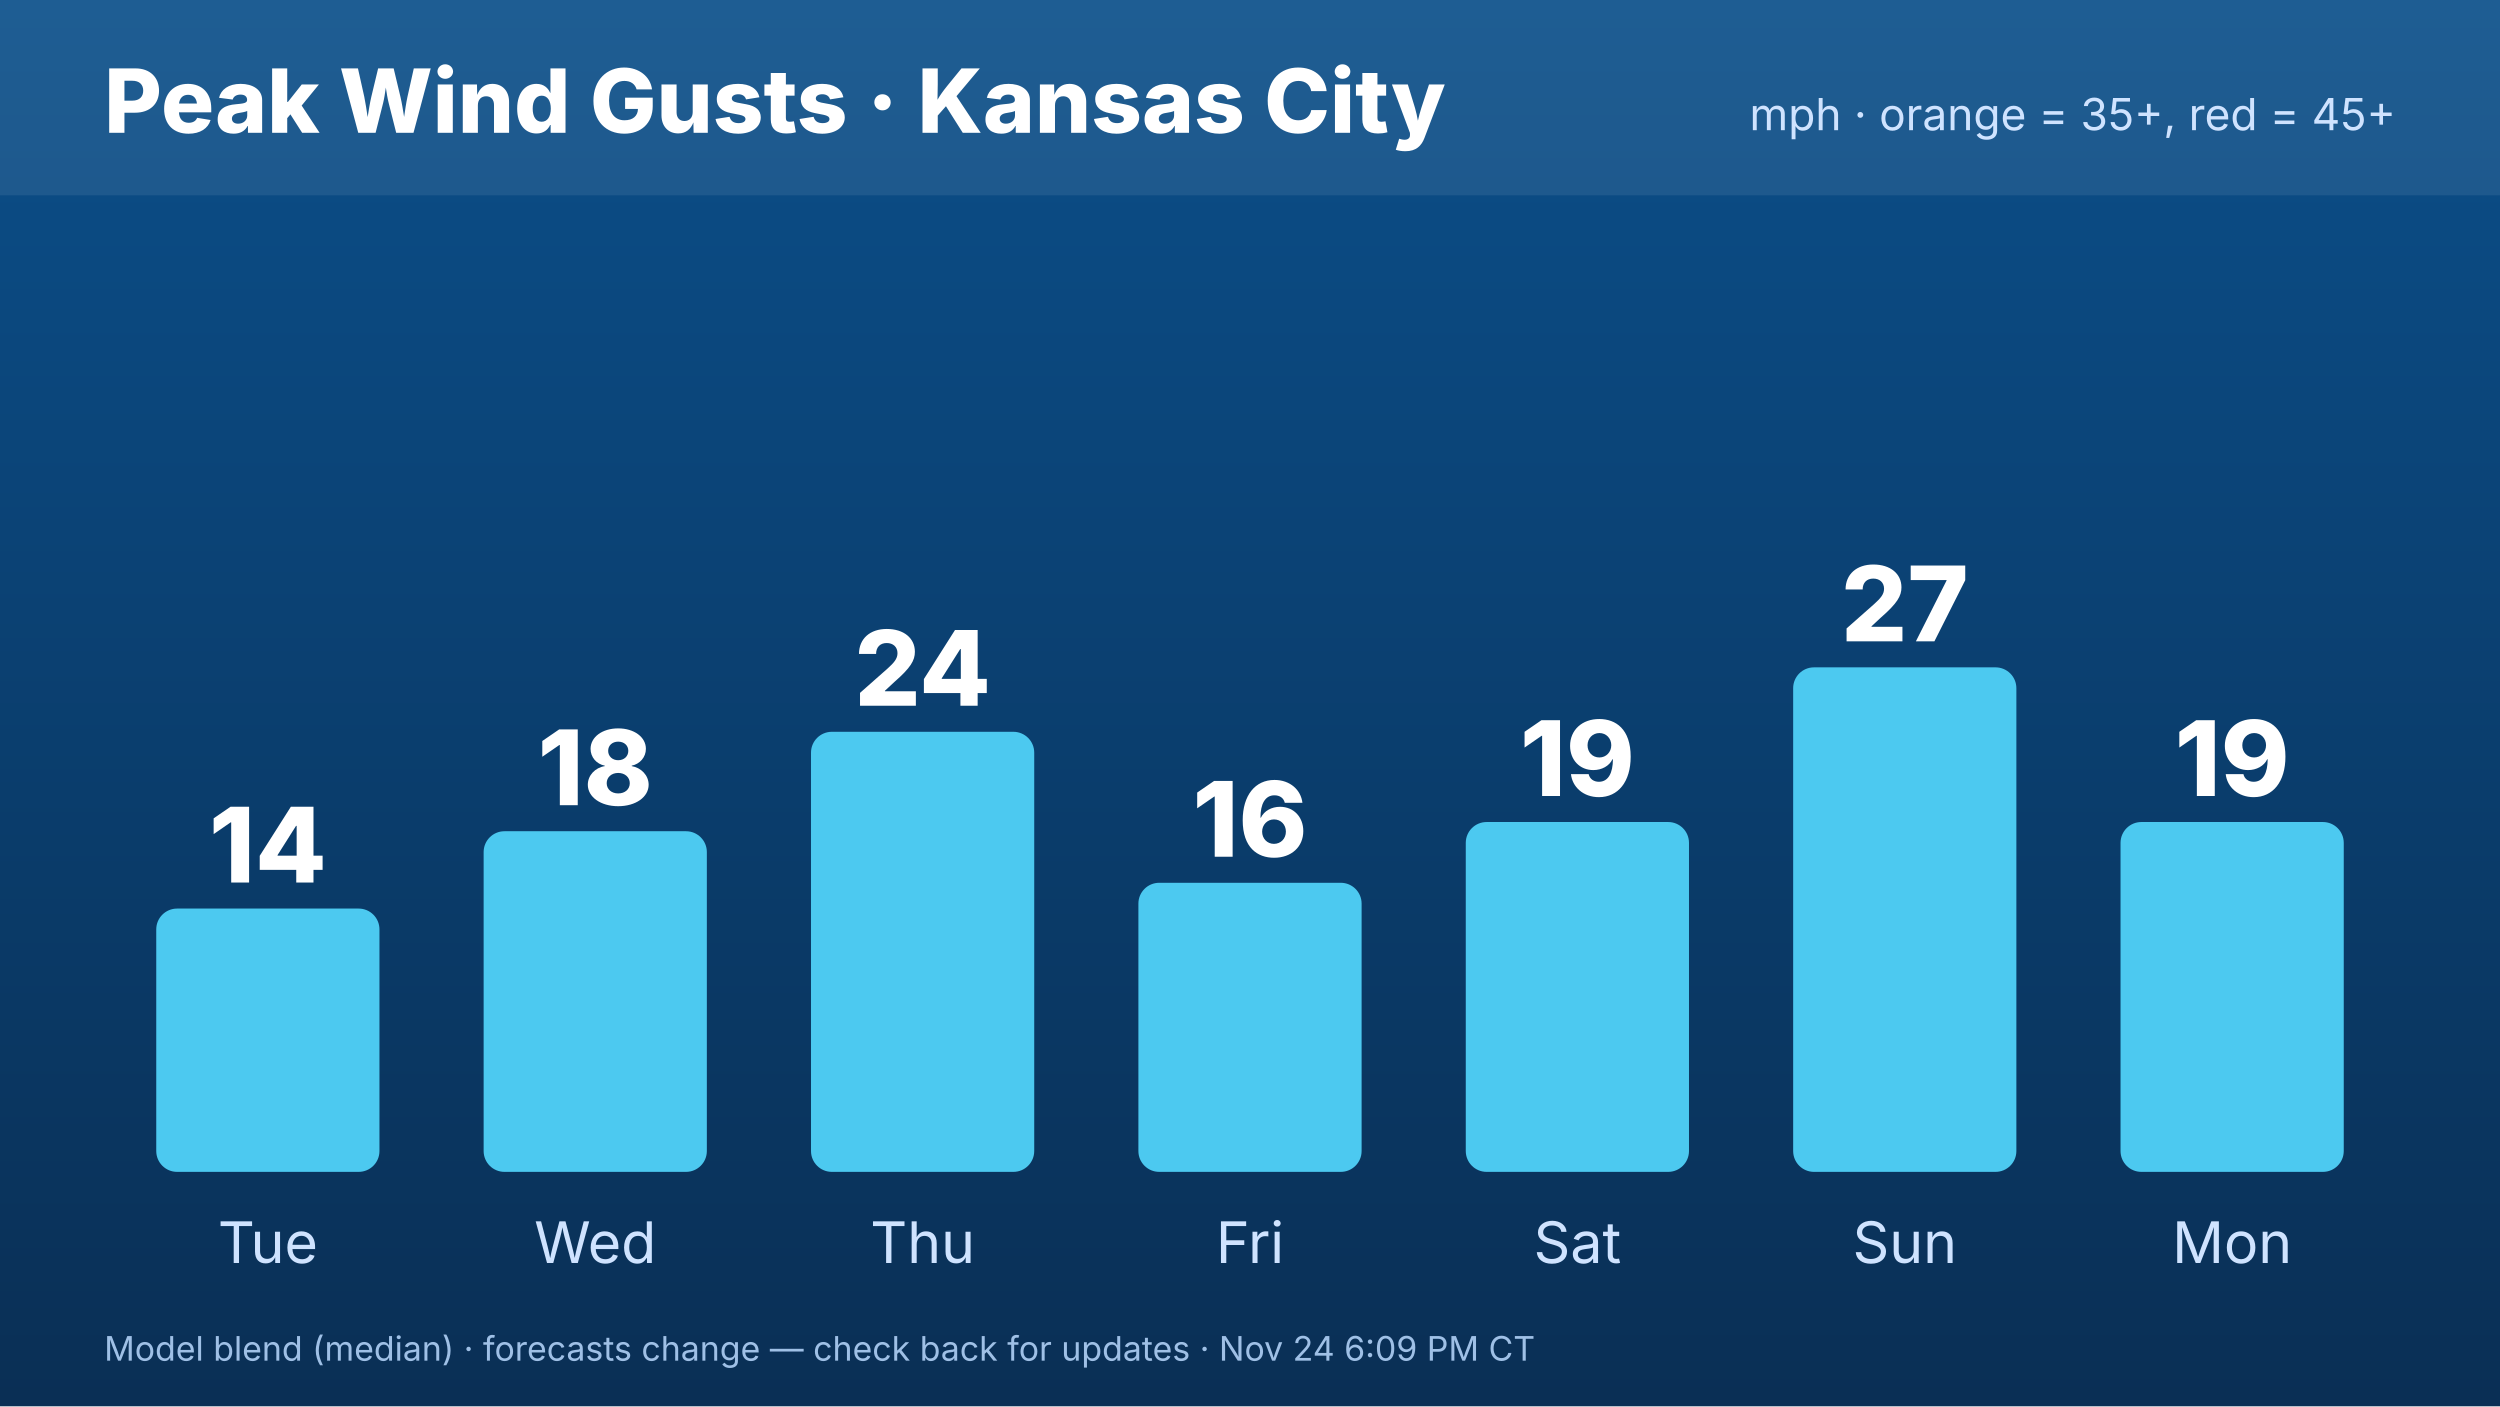
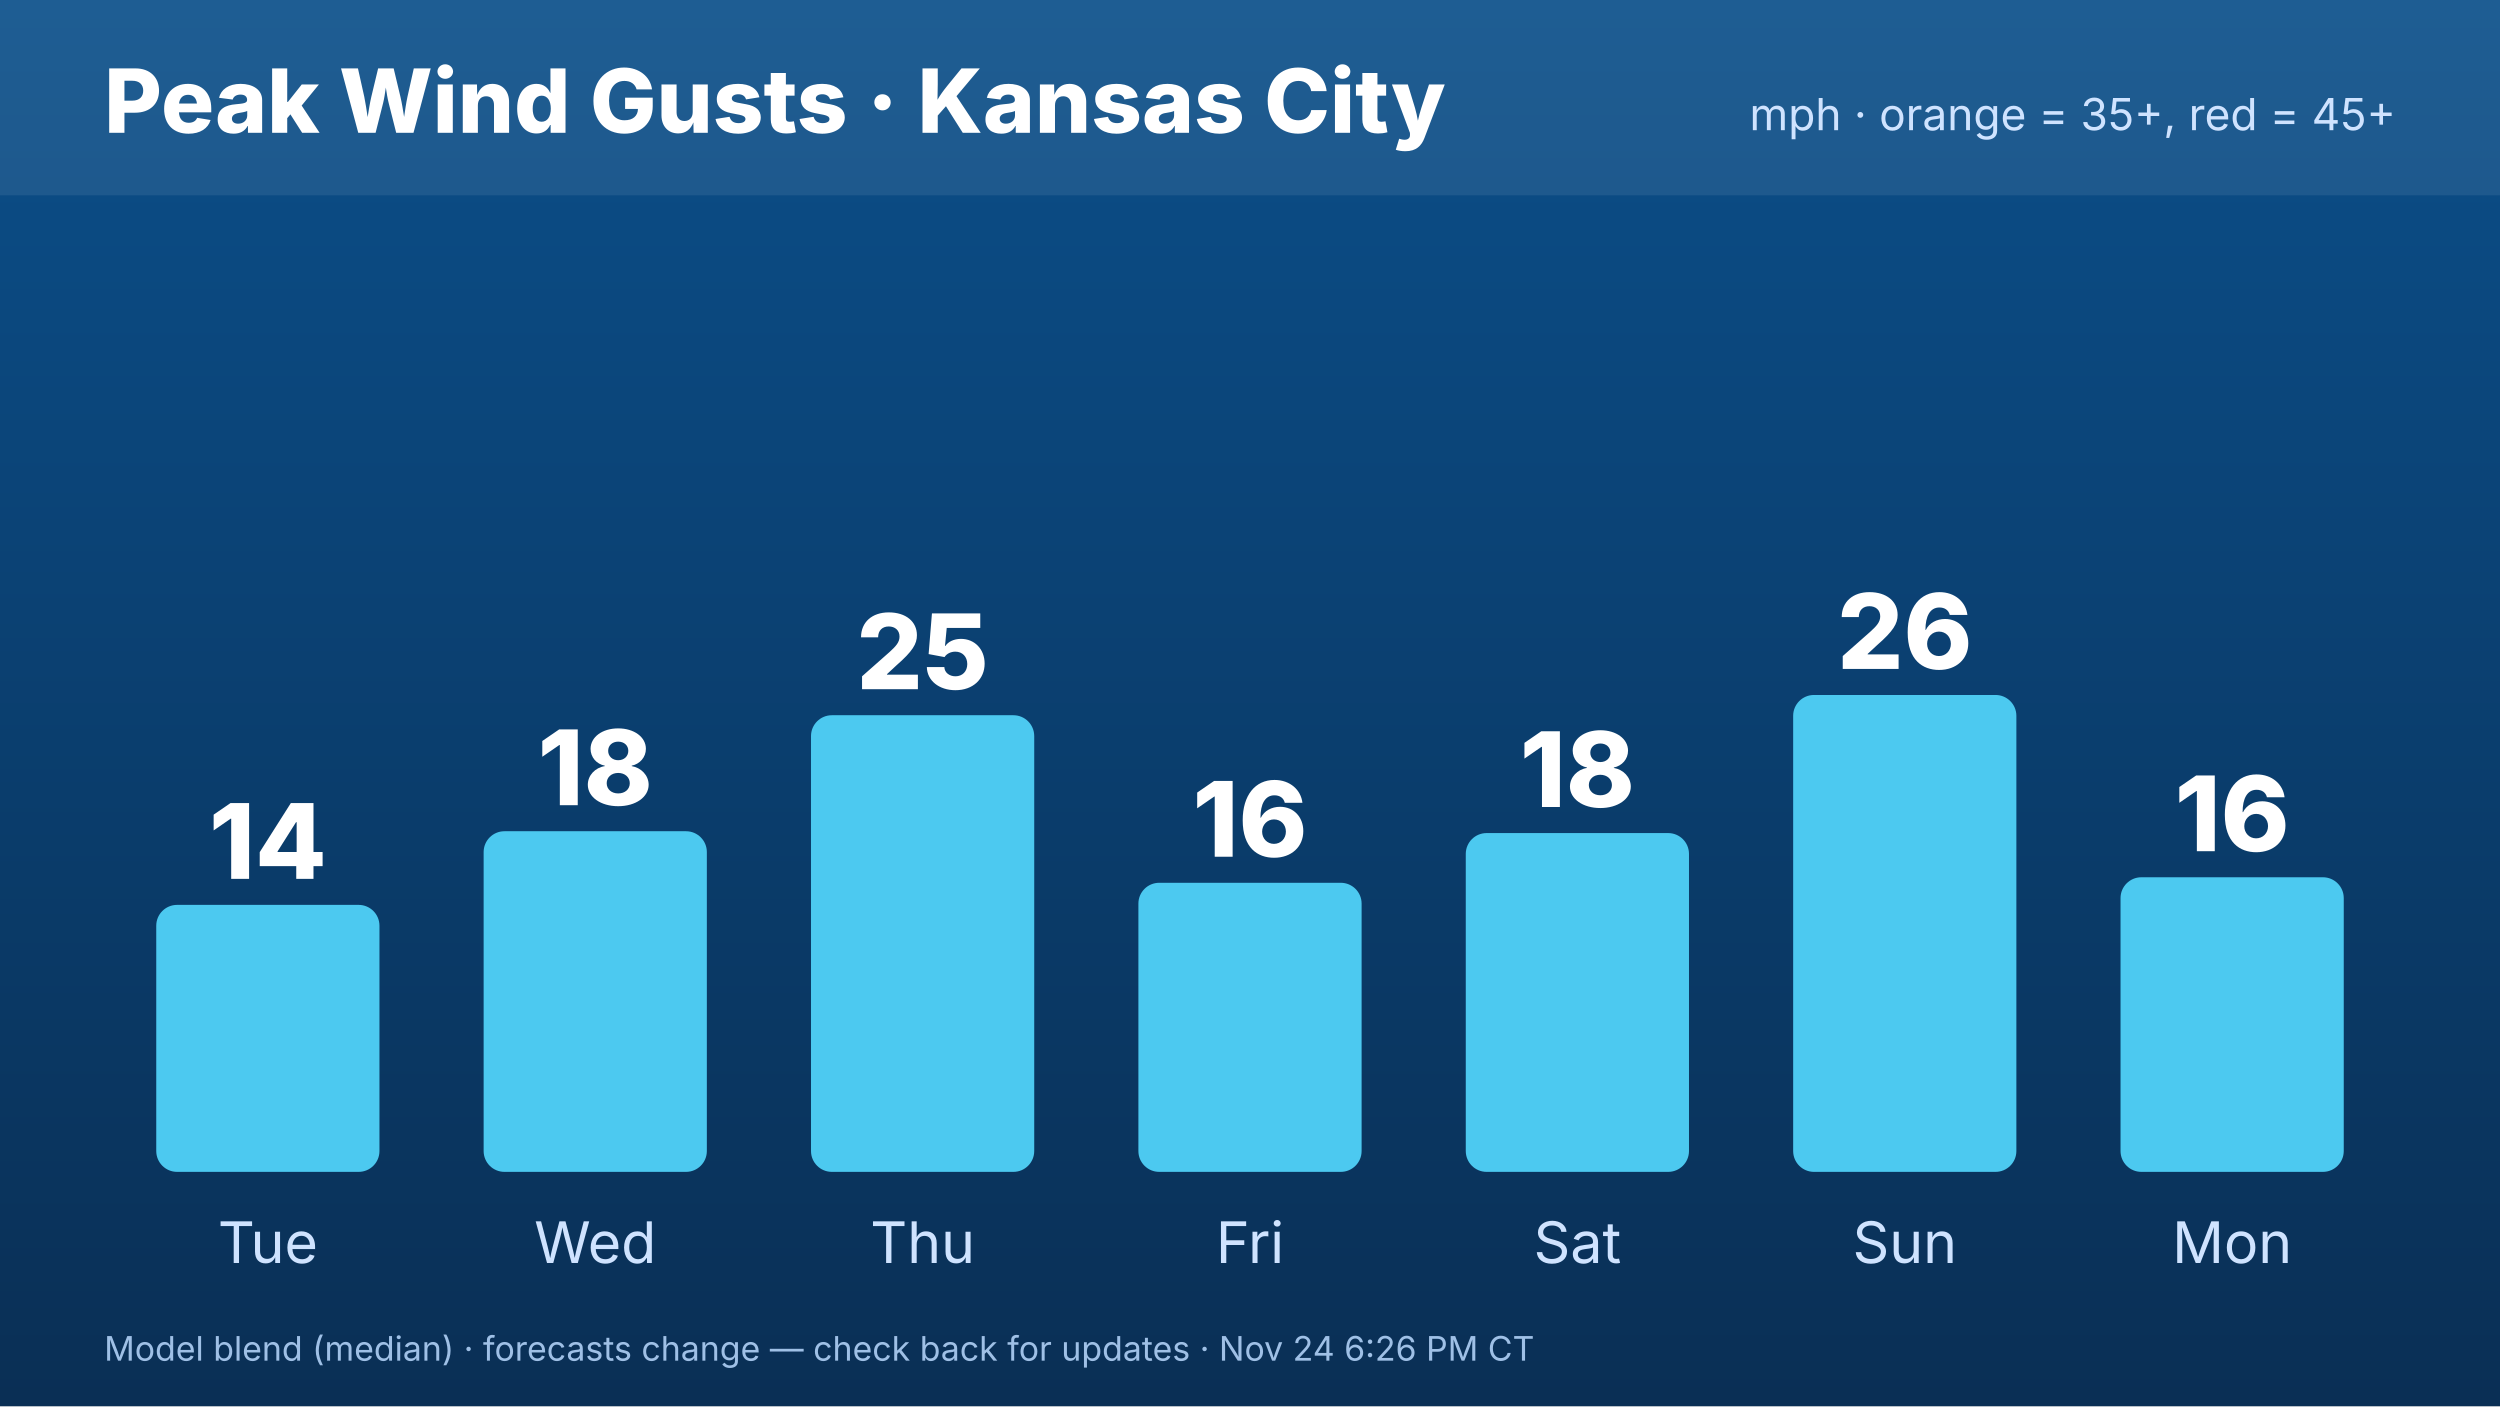
<svg xmlns="http://www.w3.org/2000/svg" width="1920" height="1080" viewBox="0 0 1920 1080" font-family="Inter,Helvetica,Arial,sans-serif">
  <defs>
    <linearGradient id="bg" x1="0" y1="0" x2="0" y2="1">
      <stop offset="0" stop-color="#0b4f8a" />
      <stop offset="1" stop-color="#0a2f55" />
    </linearGradient>
  </defs>
  <rect width="1920" height="1080" fill="url(#bg)" />
  <rect x="0" y="0" width="1920" height="150" fill="#ffffff" opacity=".08" />
  <text x="80" y="102" font-size="68" font-weight="800" fill="#fff">Peak Wind Gusts · Kansas City</text>
  <text x="1840" y="100" font-size="34" fill="#cfe3ff" text-anchor="end">mph · orange = 35+, red = 45+</text>
-   <rect x="120.0" y="697.778" width="171.429" height="202.222" rx="16" fill="#4cc9f0" />
-   <text x="205.714" y="677.778" font-size="80" font-weight="800" fill="#fff" text-anchor="middle">14</text>
+   <rect x="120.0" y="694.949" width="171.429" height="205.051" rx="16" fill="#4cc9f0" />
+   <text x="205.714" y="674.949" font-size="80" font-weight="800" fill="#fff" text-anchor="middle">14</text>
  <text x="205.714" y="970" font-size="44" fill="#cfe3ff" text-anchor="middle">Tue</text>
  <rect x="371.429" y="638.384" width="171.429" height="261.616" rx="16" fill="#4cc9f0" />
  <text x="457.143" y="618.384" font-size="80" font-weight="800" fill="#fff" text-anchor="middle">18</text>
  <text x="457.143" y="970" font-size="44" fill="#cfe3ff" text-anchor="middle">Wed</text>
-   <rect x="622.857" y="562.02" width="171.429" height="337.98" rx="16" fill="#4cc9f0" />
-   <text x="708.571" y="542.02" font-size="80" font-weight="800" fill="#fff" text-anchor="middle">24</text>
+   <rect x="622.857" y="549.293" width="171.429" height="350.707" rx="16" fill="#4cc9f0" />
+   <text x="708.571" y="529.293" font-size="80" font-weight="800" fill="#fff" text-anchor="middle">25</text>
  <text x="708.571" y="970" font-size="44" fill="#cfe3ff" text-anchor="middle">Thu</text>
  <rect x="874.286" y="677.98" width="171.429" height="222.02" rx="16" fill="#4cc9f0" />
  <text x="960" y="657.98" font-size="80" font-weight="800" fill="#fff" text-anchor="middle">16</text>
  <text x="960" y="970" font-size="44" fill="#cfe3ff" text-anchor="middle">Fri</text>
-   <rect x="1125.714" y="631.313" width="171.429" height="268.687" rx="16" fill="#4cc9f0" />
-   <text x="1211.429" y="611.313" font-size="80" font-weight="800" fill="#fff" text-anchor="middle">19</text>
+   <rect x="1125.714" y="639.798" width="171.429" height="260.202" rx="16" fill="#4cc9f0" />
+   <text x="1211.429" y="619.798" font-size="80" font-weight="800" fill="#fff" text-anchor="middle">18</text>
  <text x="1211.429" y="970" font-size="44" fill="#cfe3ff" text-anchor="middle">Sat</text>
-   <rect x="1377.143" y="512.525" width="171.429" height="387.475" rx="16" fill="#4cc9f0" />
-   <text x="1462.857" y="492.525" font-size="80" font-weight="800" fill="#fff" text-anchor="middle">27</text>
+   <rect x="1377.143" y="533.737" width="171.429" height="366.263" rx="16" fill="#4cc9f0" />
+   <text x="1462.857" y="513.737" font-size="80" font-weight="800" fill="#fff" text-anchor="middle">26</text>
  <text x="1462.857" y="970" font-size="44" fill="#cfe3ff" text-anchor="middle">Sun</text>
-   <rect x="1628.571" y="631.313" width="171.429" height="268.687" rx="16" fill="#4cc9f0" />
-   <text x="1714.286" y="611.313" font-size="80" font-weight="800" fill="#fff" text-anchor="middle">19</text>
+   <rect x="1628.571" y="673.737" width="171.429" height="226.263" rx="16" fill="#4cc9f0" />
+   <text x="1714.286" y="653.737" font-size="80" font-weight="800" fill="#fff" text-anchor="middle">16</text>
  <text x="1714.286" y="970" font-size="44" fill="#cfe3ff" text-anchor="middle">Mon</text>
-   <text x="80" y="1045" font-size="26" fill="#9fc0e6">Model blend (median) · forecasts change — check back for updates · Nov 24 6:09 PM CT</text>
+   <text x="80" y="1045" font-size="26" fill="#9fc0e6">Model blend (median) · forecasts change — check back for updates · Nov 24 6:26 PM CT</text>
</svg>
